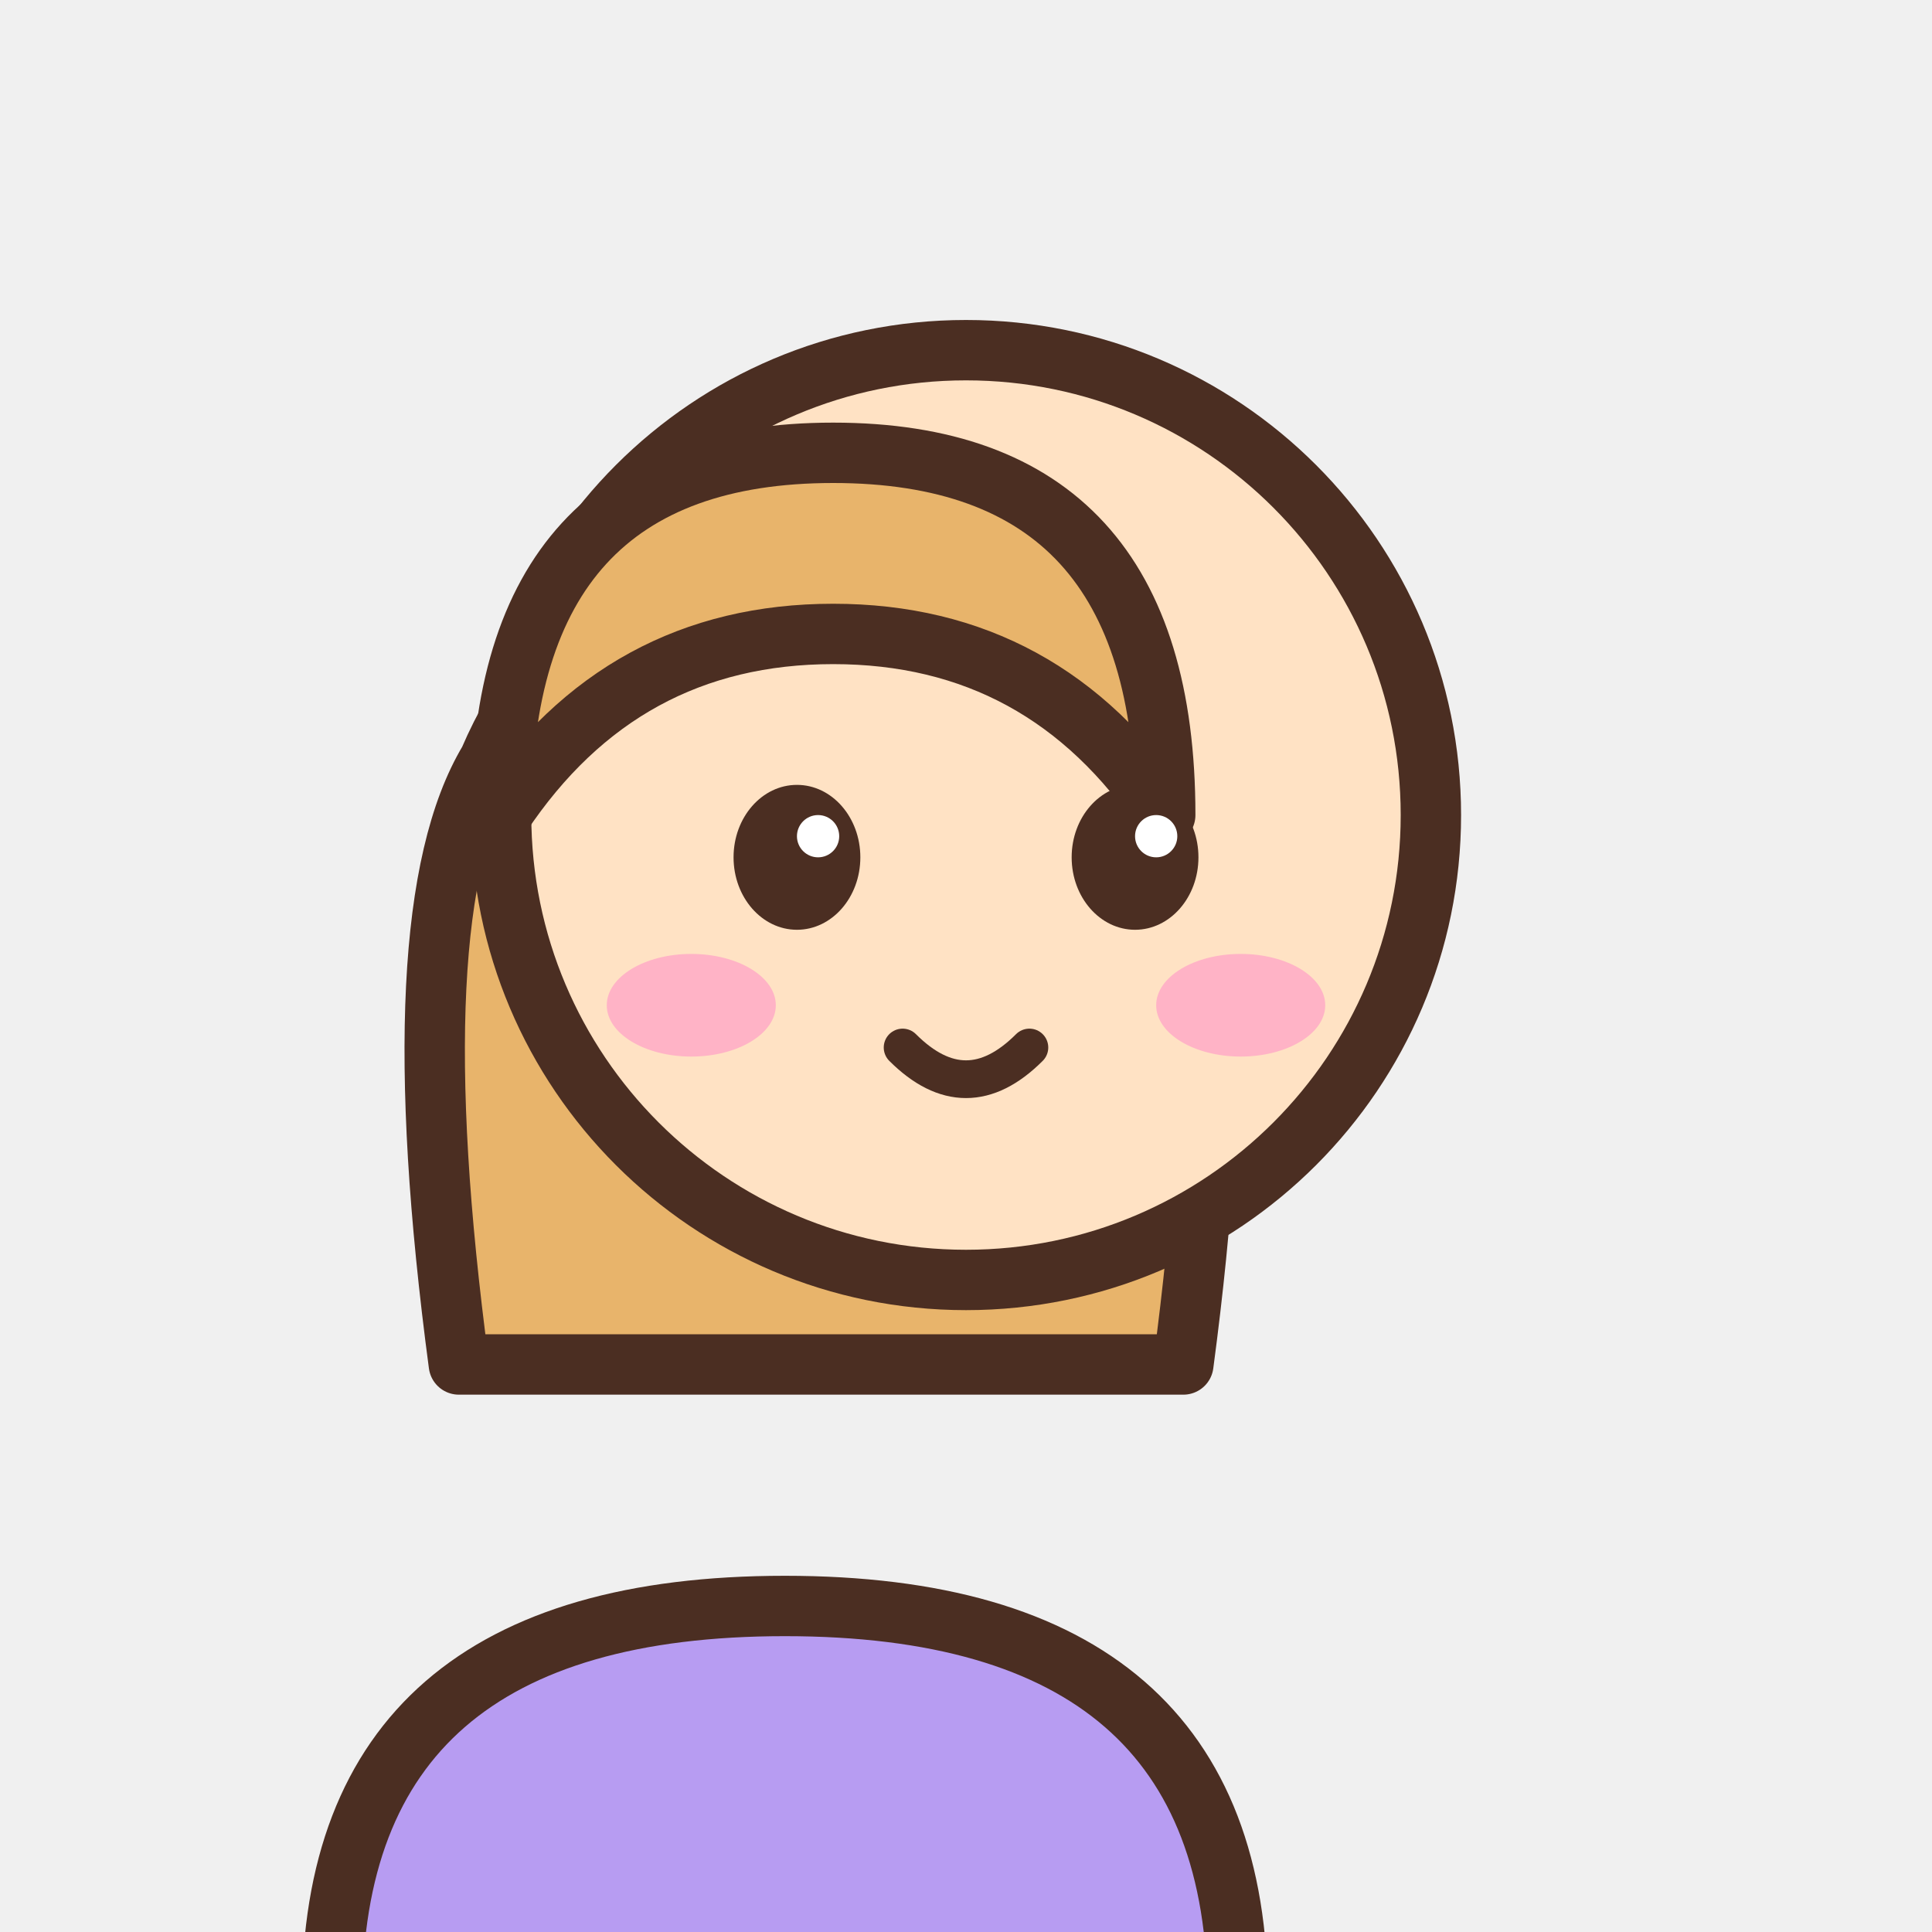
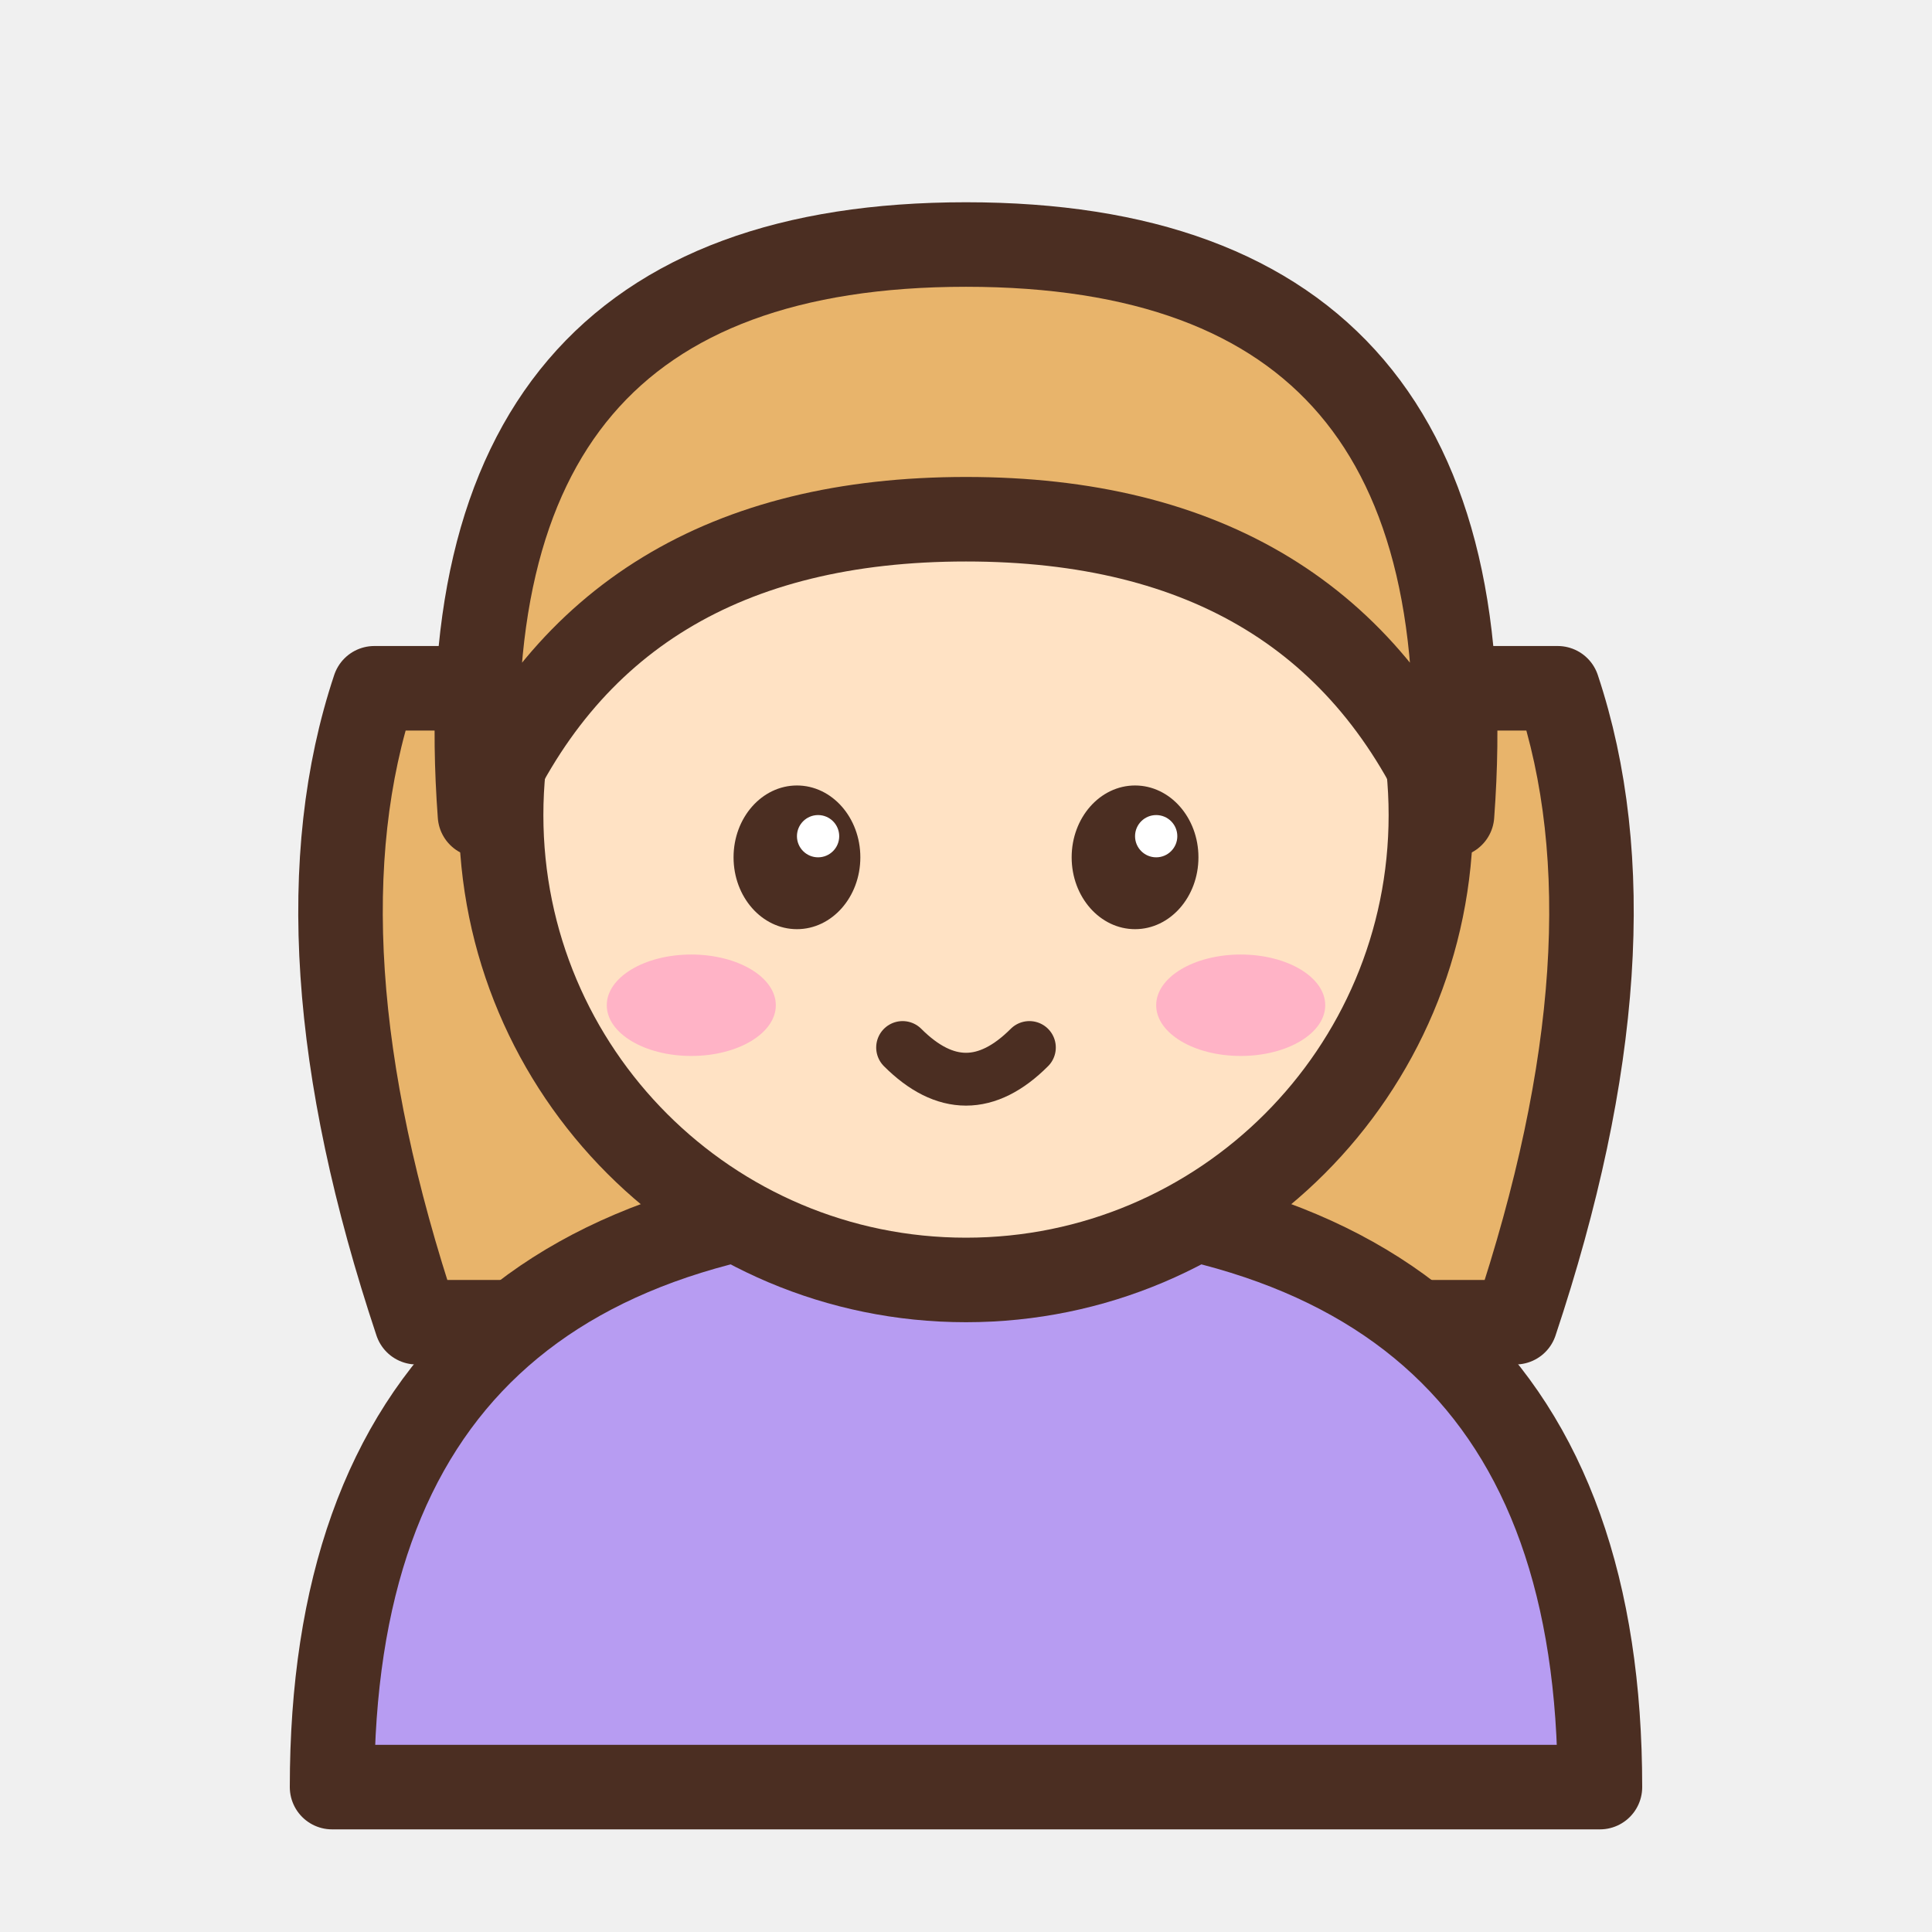
<svg xmlns="http://www.w3.org/2000/svg" viewBox="0 0 128 128">
  <g stroke="#4b2e22" stroke-width="4" stroke-linejoin="round" stroke-linecap="round">
-     <path d="M30.4 90.4q-4-30 2-40 6-14 22-14 16 0 22 14 6 10 2 40Z" fill="#e8b46b" />
-     <path d="M22.0 132.4q0-26 30-26t30 26Z" fill="#b79cf2" />
-     <circle cx="64" cy="54" r="30.8" fill="#ffe2c4" />
-     <path d="M33.2 54q0-24 22-24 22 0 22 24-8-12-22-12-14 0-22 12Z" fill="#e8b46b" />
-     <ellipse cx="52.8" cy="56.8" rx="4.2" ry="4.8" fill="#4b2e22" stroke="none" />
-     <circle cx="54.2" cy="55.4" r="1.4" fill="#fff" stroke="none" />
-     <ellipse cx="75.2" cy="56.8" rx="4.2" ry="4.8" fill="#4b2e22" stroke="none" />
-     <circle cx="76.6" cy="55.4" r="1.4" fill="#fff" stroke="none" />
-     <ellipse cx="45.8" cy="66.6" rx="5.6" ry="3.4" fill="#ffb3c6" stroke="none" />
-     <ellipse cx="82.2" cy="66.6" rx="5.6" ry="3.4" fill="#ffb3c6" stroke="none" />
-     <path d="M59.8 69.4q4.2 4.2 8.4 0" fill="none" stroke-width="2.5" />
+     <g transform="translate(64 54) scale(1.4)">
+       <path d="M-26 24q-6-18-2-30h56q4 12-2 30Z" fill="#e8b46b" />
+       <path d="M-30 46q0-28 30-28t30 28Z" fill="#b79cf2" />
+       <circle cx="0" cy="0" r="22" fill="#ffe2c4" />
+       <path d="M-23 0q-2-27 23-27 25 0 23 27-6-14-23-14-17 0-23 14Z" fill="#e8b46b" />
+       <ellipse cx="-8" cy="2" rx="3.0" ry="3.4" fill="#4b2e22" stroke="none" />
+       <circle cx="-7.0" cy="1.0" r="1.0" fill="#fff" stroke="none" />
+       <ellipse cx="8" cy="2" rx="3.0" ry="3.4" fill="#4b2e22" stroke="none" />
+       <circle cx="9.0" cy="1.0" r="1.0" fill="#fff" stroke="none" />
+       <ellipse cx="-13" cy="9" rx="4.0" ry="2.4" fill="#ffb3c6" stroke="none" />
+       <ellipse cx="13" cy="9" rx="4.0" ry="2.4" fill="#ffb3c6" stroke="none" />
+       <path d="M-3.0 11q3.0 3.0 6 0" fill="none" stroke-width="2.5" />
+     </g>
  </g>
</svg>
